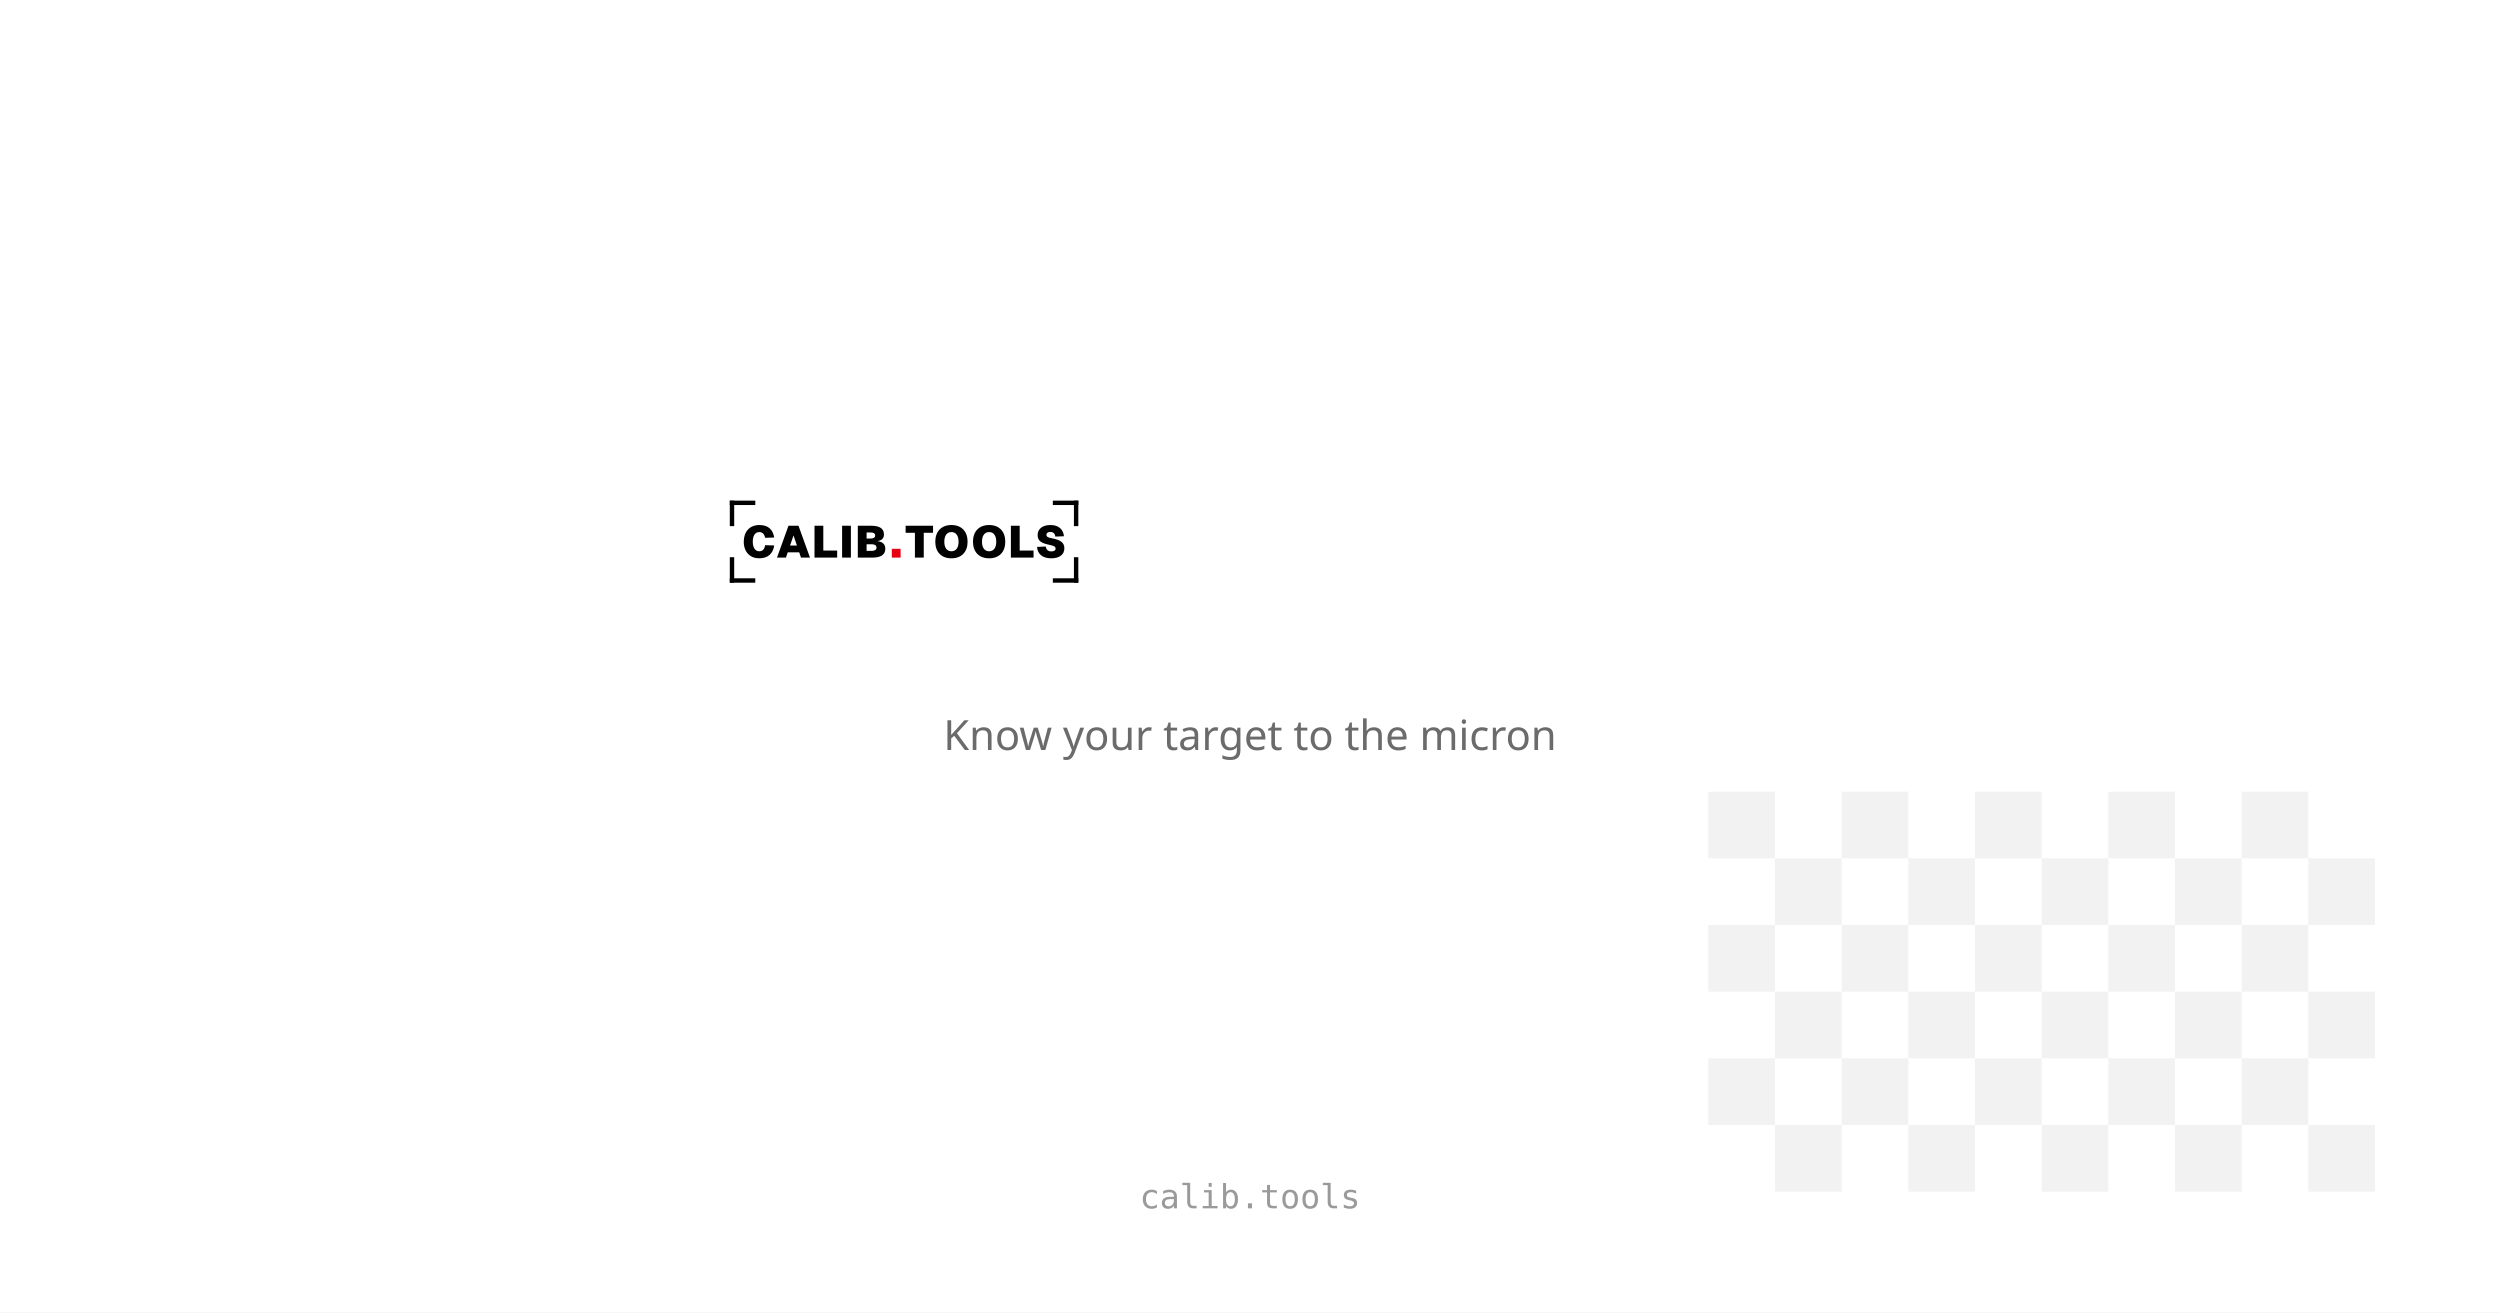
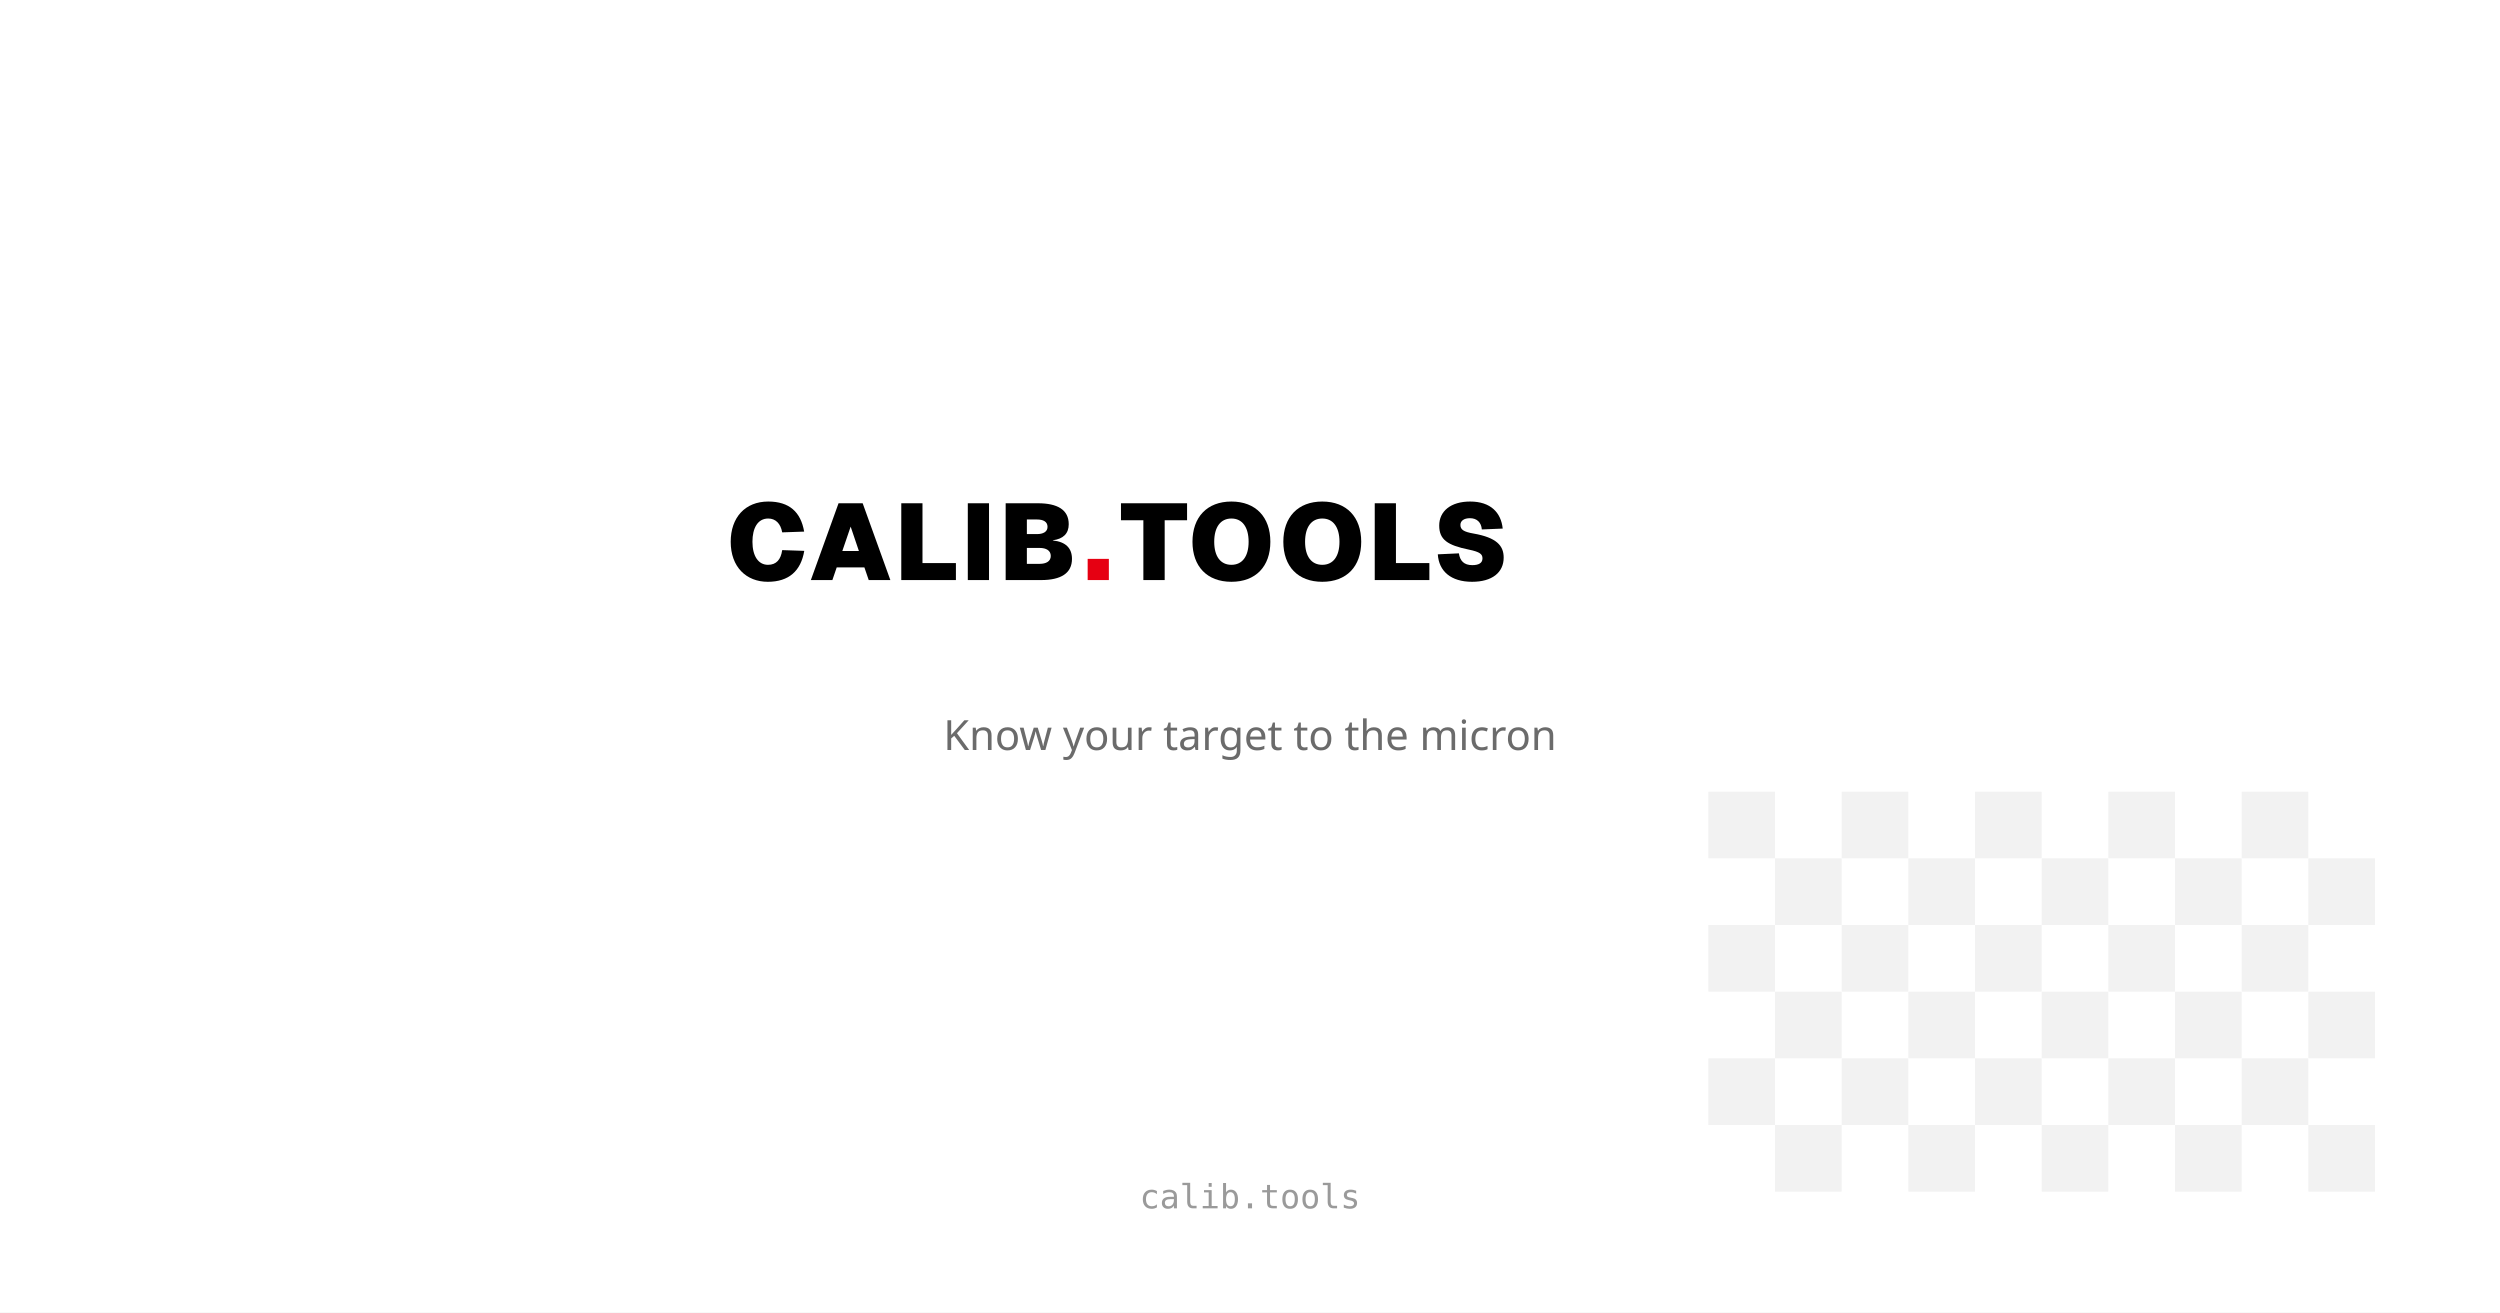
<svg xmlns="http://www.w3.org/2000/svg" width="1200" height="630" viewBox="0 0 1200 630">
  <rect width="1200" height="630" fill="#FFFFFF" />
  <g opacity="0.5">
    <rect x="820" y="380" width="32" height="32" fill="#E6E6E6" />
    <rect x="884" y="380" width="32" height="32" fill="#E6E6E6" />
    <rect x="948" y="380" width="32" height="32" fill="#E6E6E6" />
    <rect x="1012" y="380" width="32" height="32" fill="#E6E6E6" />
    <rect x="1076" y="380" width="32" height="32" fill="#E6E6E6" />
    <rect x="852" y="412" width="32" height="32" fill="#E6E6E6" />
    <rect x="916" y="412" width="32" height="32" fill="#E6E6E6" />
    <rect x="980" y="412" width="32" height="32" fill="#E6E6E6" />
    <rect x="1044" y="412" width="32" height="32" fill="#E6E6E6" />
    <rect x="1108" y="412" width="32" height="32" fill="#E6E6E6" />
    <rect x="820" y="444" width="32" height="32" fill="#E6E6E6" />
    <rect x="884" y="444" width="32" height="32" fill="#E6E6E6" />
    <rect x="948" y="444" width="32" height="32" fill="#E6E6E6" />
    <rect x="1012" y="444" width="32" height="32" fill="#E6E6E6" />
    <rect x="1076" y="444" width="32" height="32" fill="#E6E6E6" />
    <rect x="852" y="476" width="32" height="32" fill="#E6E6E6" />
    <rect x="916" y="476" width="32" height="32" fill="#E6E6E6" />
    <rect x="980" y="476" width="32" height="32" fill="#E6E6E6" />
    <rect x="1044" y="476" width="32" height="32" fill="#E6E6E6" />
    <rect x="1108" y="476" width="32" height="32" fill="#E6E6E6" />
    <rect x="820" y="508" width="32" height="32" fill="#E6E6E6" />
    <rect x="884" y="508" width="32" height="32" fill="#E6E6E6" />
    <rect x="948" y="508" width="32" height="32" fill="#E6E6E6" />
    <rect x="1012" y="508" width="32" height="32" fill="#E6E6E6" />
    <rect x="1076" y="508" width="32" height="32" fill="#E6E6E6" />
    <rect x="852" y="540" width="32" height="32" fill="#E6E6E6" />
    <rect x="916" y="540" width="32" height="32" fill="#E6E6E6" />
    <rect x="980" y="540" width="32" height="32" fill="#E6E6E6" />
    <rect x="1044" y="540" width="32" height="32" fill="#E6E6E6" />
    <rect x="1108" y="540" width="32" height="32" fill="#E6E6E6" />
  </g>
-   <g transform="translate(356.1419,267.6451) scale(0.02153548)" aria-label="Calib.Tools wordmark">
+   <g transform="translate(348.6604,278.432) scale(0.05192108)" aria-label="Calib.Tools wordmark">
    <g fill="#000000">
      <path d="M383.0 16C577.0 16 689.0 -84 720.0 -270L516.0 -277C504.0 -190 462.0 -141 385.0 -141C294.0 -141 241.0 -224 241.0 -354C241.0 -480 289.0 -569 387.0 -569C455.0 -569 502.0 -522 516.0 -441L719.0 -448C688.0 -629 582.0 -726 387.0 -726C173.0 -726 40.0 -578 40.0 -354C40.0 -120 185.0 16 383.0 16Z" />
      <path d="M781.0 0H980.0L1020.0 -117H1276.0L1316.0 0H1516.0L1260.0 -710H1037.0ZM1072.0 -269 1149.0 -494 1225.0 -269Z" />
      <path d="M1617.0 0H2122.0V-157H1813.0V-710H1617.0Z" />
      <path d="M2232.0 0H2428.0V-710H2232.0Z" />
      <path d="M2582.0 0H2910.0C3093.0 0 3195.0 -63 3195.0 -196C3195.0 -295 3137.0 -354 3018.0 -366V-368C3114.0 -380 3165.0 -430 3165.0 -516C3165.0 -650 3061.0 -710 2880.0 -710H2582.0ZM2778.0 -425V-560H2872.0C2929.0 -560 2969.0 -540 2969.0 -492C2969.0 -446 2928.0 -425 2872.0 -425ZM2778.0 -150V-297H2897.0C2955.0 -297 2999.0 -274 2999.0 -223C2999.0 -172 2954.0 -150 2897.0 -150Z" />
      <path d="M3855.0 0H4052.0V-553H4259.0V-710H3648.0V-553H3855.0Z" />
      <path d="M4669.0 16C4894.0 16 5029.0 -126 5029.0 -354C5029.0 -582 4894.0 -726 4669.0 -726C4444.0 -726 4309.0 -582 4309.0 -354C4309.0 -126 4444.0 16 4669.0 16ZM4669.0 -141C4569.0 -141 4510.0 -218 4510.0 -354C4510.0 -490 4569.0 -569 4669.0 -569C4769.0 -569 4828.0 -490 4828.0 -354C4828.0 -218 4769.0 -141 4669.0 -141Z" />
      <path d="M5509.0 16C5734.0 16 5869.0 -126 5869.0 -354C5869.0 -582 5734.0 -726 5509.0 -726C5284.0 -726 5149.0 -582 5149.0 -354C5149.0 -126 5284.0 16 5509.0 16ZM5509.0 -141C5409.0 -141 5350.0 -218 5350.0 -354C5350.0 -490 5409.0 -569 5509.0 -569C5609.0 -569 5668.0 -490 5668.0 -354C5668.0 -218 5609.0 -141 5509.0 -141Z" />
      <path d="M5994.0 0H6499.0V-157H6190.0V-710H5994.0Z" />
      <path d="M6894.0 16C7078.0 16 7186.0 -69 7186.0 -208C7186.0 -320 7118.0 -393 6908.0 -430C6816.0 -446 6786.0 -466 6786.0 -510C6786.0 -547 6818.0 -572 6874.0 -572C6939.0 -572 6979.0 -533 6984.0 -468L7177.0 -476C7162.0 -623 7066.0 -726 6876.0 -726C6696.0 -726 6590.0 -636 6590.0 -504C6590.0 -373 6668.0 -322 6862.0 -282C6970.0 -260 6990.0 -238 6990.0 -200C6990.0 -158 6956.0 -138 6896.0 -138C6820.0 -138 6782.0 -177 6772.0 -247L6577.0 -238C6587.0 -82 6698.0 16 6894.0 16Z" />
-       <rect x="-271.00" y="-1269.50" width="568.00" height="98.00" />
-       <rect x="-271.00" y="-1269.50" width="98.00" height="568.00" />
-       <rect x="-271.00" y="461.50" width="568.00" height="98.00" />
-       <rect x="-271.00" y="-8.50" width="98.00" height="568.00" />
-       <rect x="6929.00" y="-1269.50" width="568.00" height="98.00" />
-       <rect x="7399.00" y="-1269.50" width="98.00" height="568.00" />
-       <rect x="6929.00" y="461.50" width="568.00" height="98.00" />
-       <rect x="7399.00" y="-8.50" width="98.00" height="568.00" />
    </g>
    <rect x="3340.00" y="-196.00" width="196.00" height="196.00" fill="#E60012" />
  </g>
  <text x="600" y="360" font-family="'Geist', system-ui, sans-serif" font-size="20" fill="#6B6B6B" text-anchor="middle">Know your target to the micron</text>
  <text x="600" y="580" font-family="monospace" font-size="16" fill="#9A9A9A" text-anchor="middle">calib.tools</text>
</svg>
